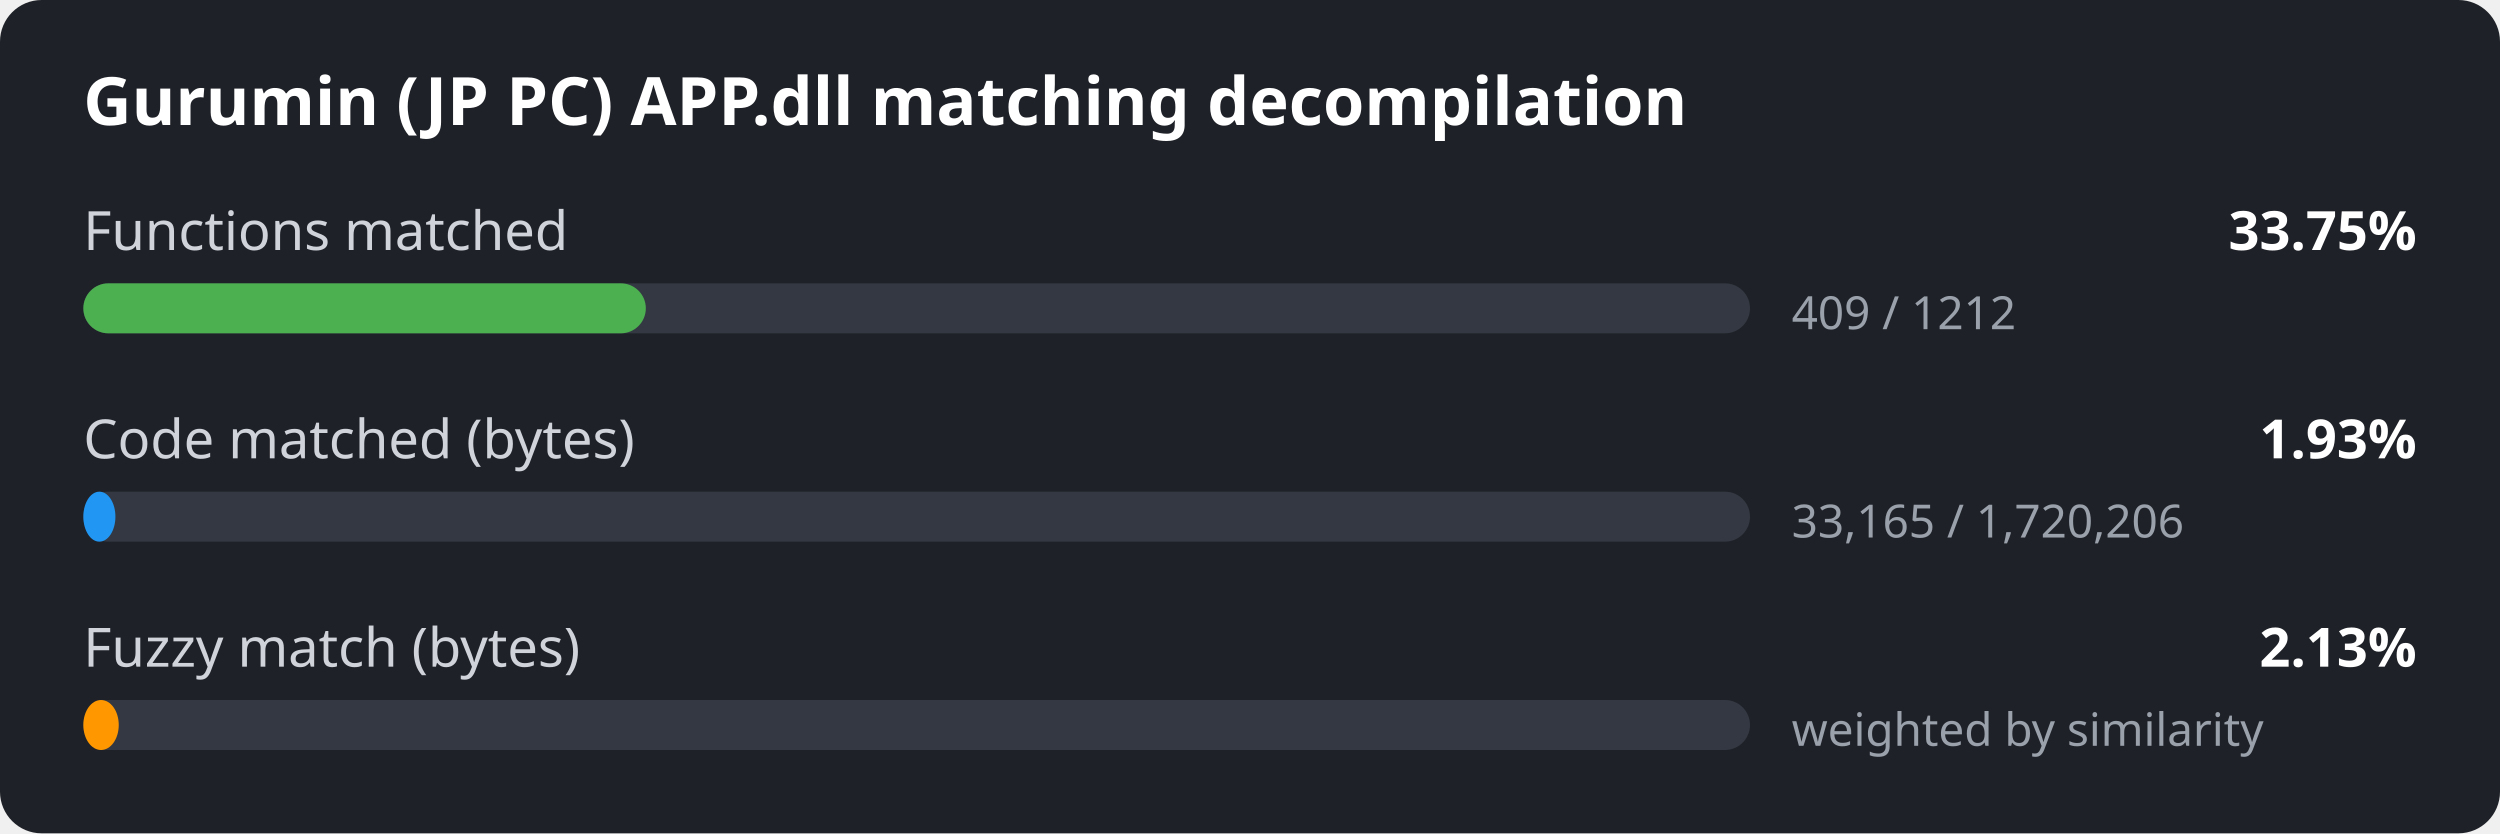
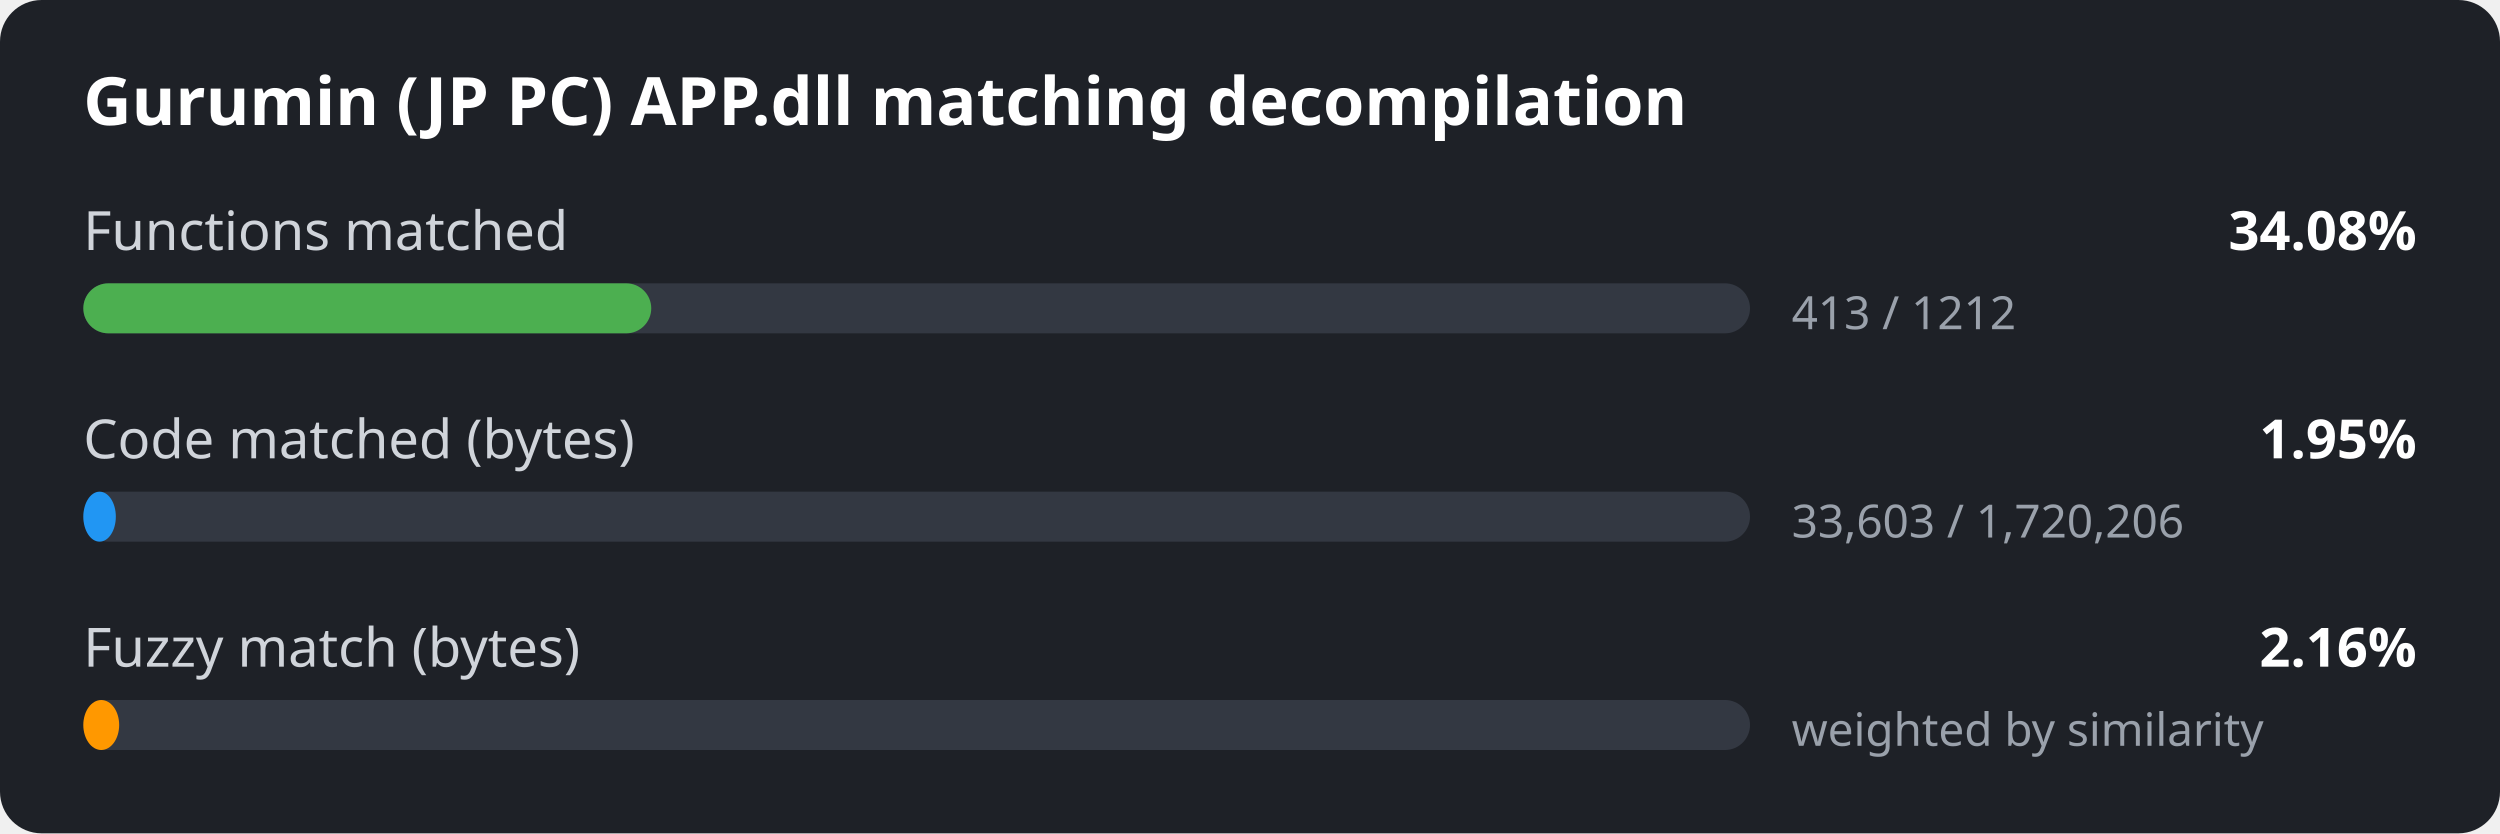
<svg xmlns="http://www.w3.org/2000/svg" width="600" height="200" viewBox="0 0 600 200">
  <style>
.bg { fill: #1e2127; }
.title { font: 600 16px sans-serif; fill: #ffffff; }
.label { font: 13px sans-serif; fill: #d0d4da; }
.value { font: 600 13px sans-serif; fill: #ffffff; }
.detail { font: 11px sans-serif; fill: #9aa1ab; }
.track { fill: #333842; }
</style>
  <rect width="600" height="200" rx="10" class="bg" />
  <text x="20" y="30" class="title">Gurumin (JP PC) APP.dll matching decompilation</text>
  <text x="20" y="60" class="label">Functions matched</text>
-   <text x="580" y="60" class="value" text-anchor="end">33.75%</text>
+   <text x="580" y="60" class="value" text-anchor="end">34.08%</text>
  <rect x="20" y="68" width="400" height="12" rx="6" class="track" />
-   <rect x="20" y="68" width="135.0" height="12" rx="6" fill="#4caf50" />
-   <text x="430" y="79" class="detail">409 / 1212</text>
+   <rect x="20" y="68" width="136.3" height="12" rx="6" fill="#4caf50" />
+   <text x="430" y="79" class="detail">413 / 1212</text>
  <text x="20" y="110" class="label">Code matched (bytes)</text>
-   <text x="580" y="110" class="value" text-anchor="end">1.93%</text>
+   <text x="580" y="110" class="value" text-anchor="end">1.95%</text>
  <rect x="20" y="118" width="400" height="12" rx="6" class="track" />
-   <rect x="20" y="118" width="7.7" height="12" rx="6" fill="#2196f3" />
-   <text x="430" y="129" class="detail">33,165 / 1,720,206</text>
+   <rect x="20" y="118" width="7.8" height="12" rx="6" fill="#2196f3" />
+   <text x="430" y="129" class="detail">33,603 / 1,720,206</text>
  <text x="20" y="160" class="label">Fuzzy match (bytes)</text>
-   <text x="580" y="160" class="value" text-anchor="end">2.13%</text>
+   <text x="580" y="160" class="value" text-anchor="end">2.16%</text>
  <rect x="20" y="168" width="400" height="12" rx="6" class="track" />
-   <rect x="20" y="168" width="8.5" height="12" rx="6" fill="#ff9800" />
+   <rect x="20" y="168" width="8.6" height="12" rx="6" fill="#ff9800" />
  <text x="430" y="179" class="detail">weighted by similarity</text>
</svg>
